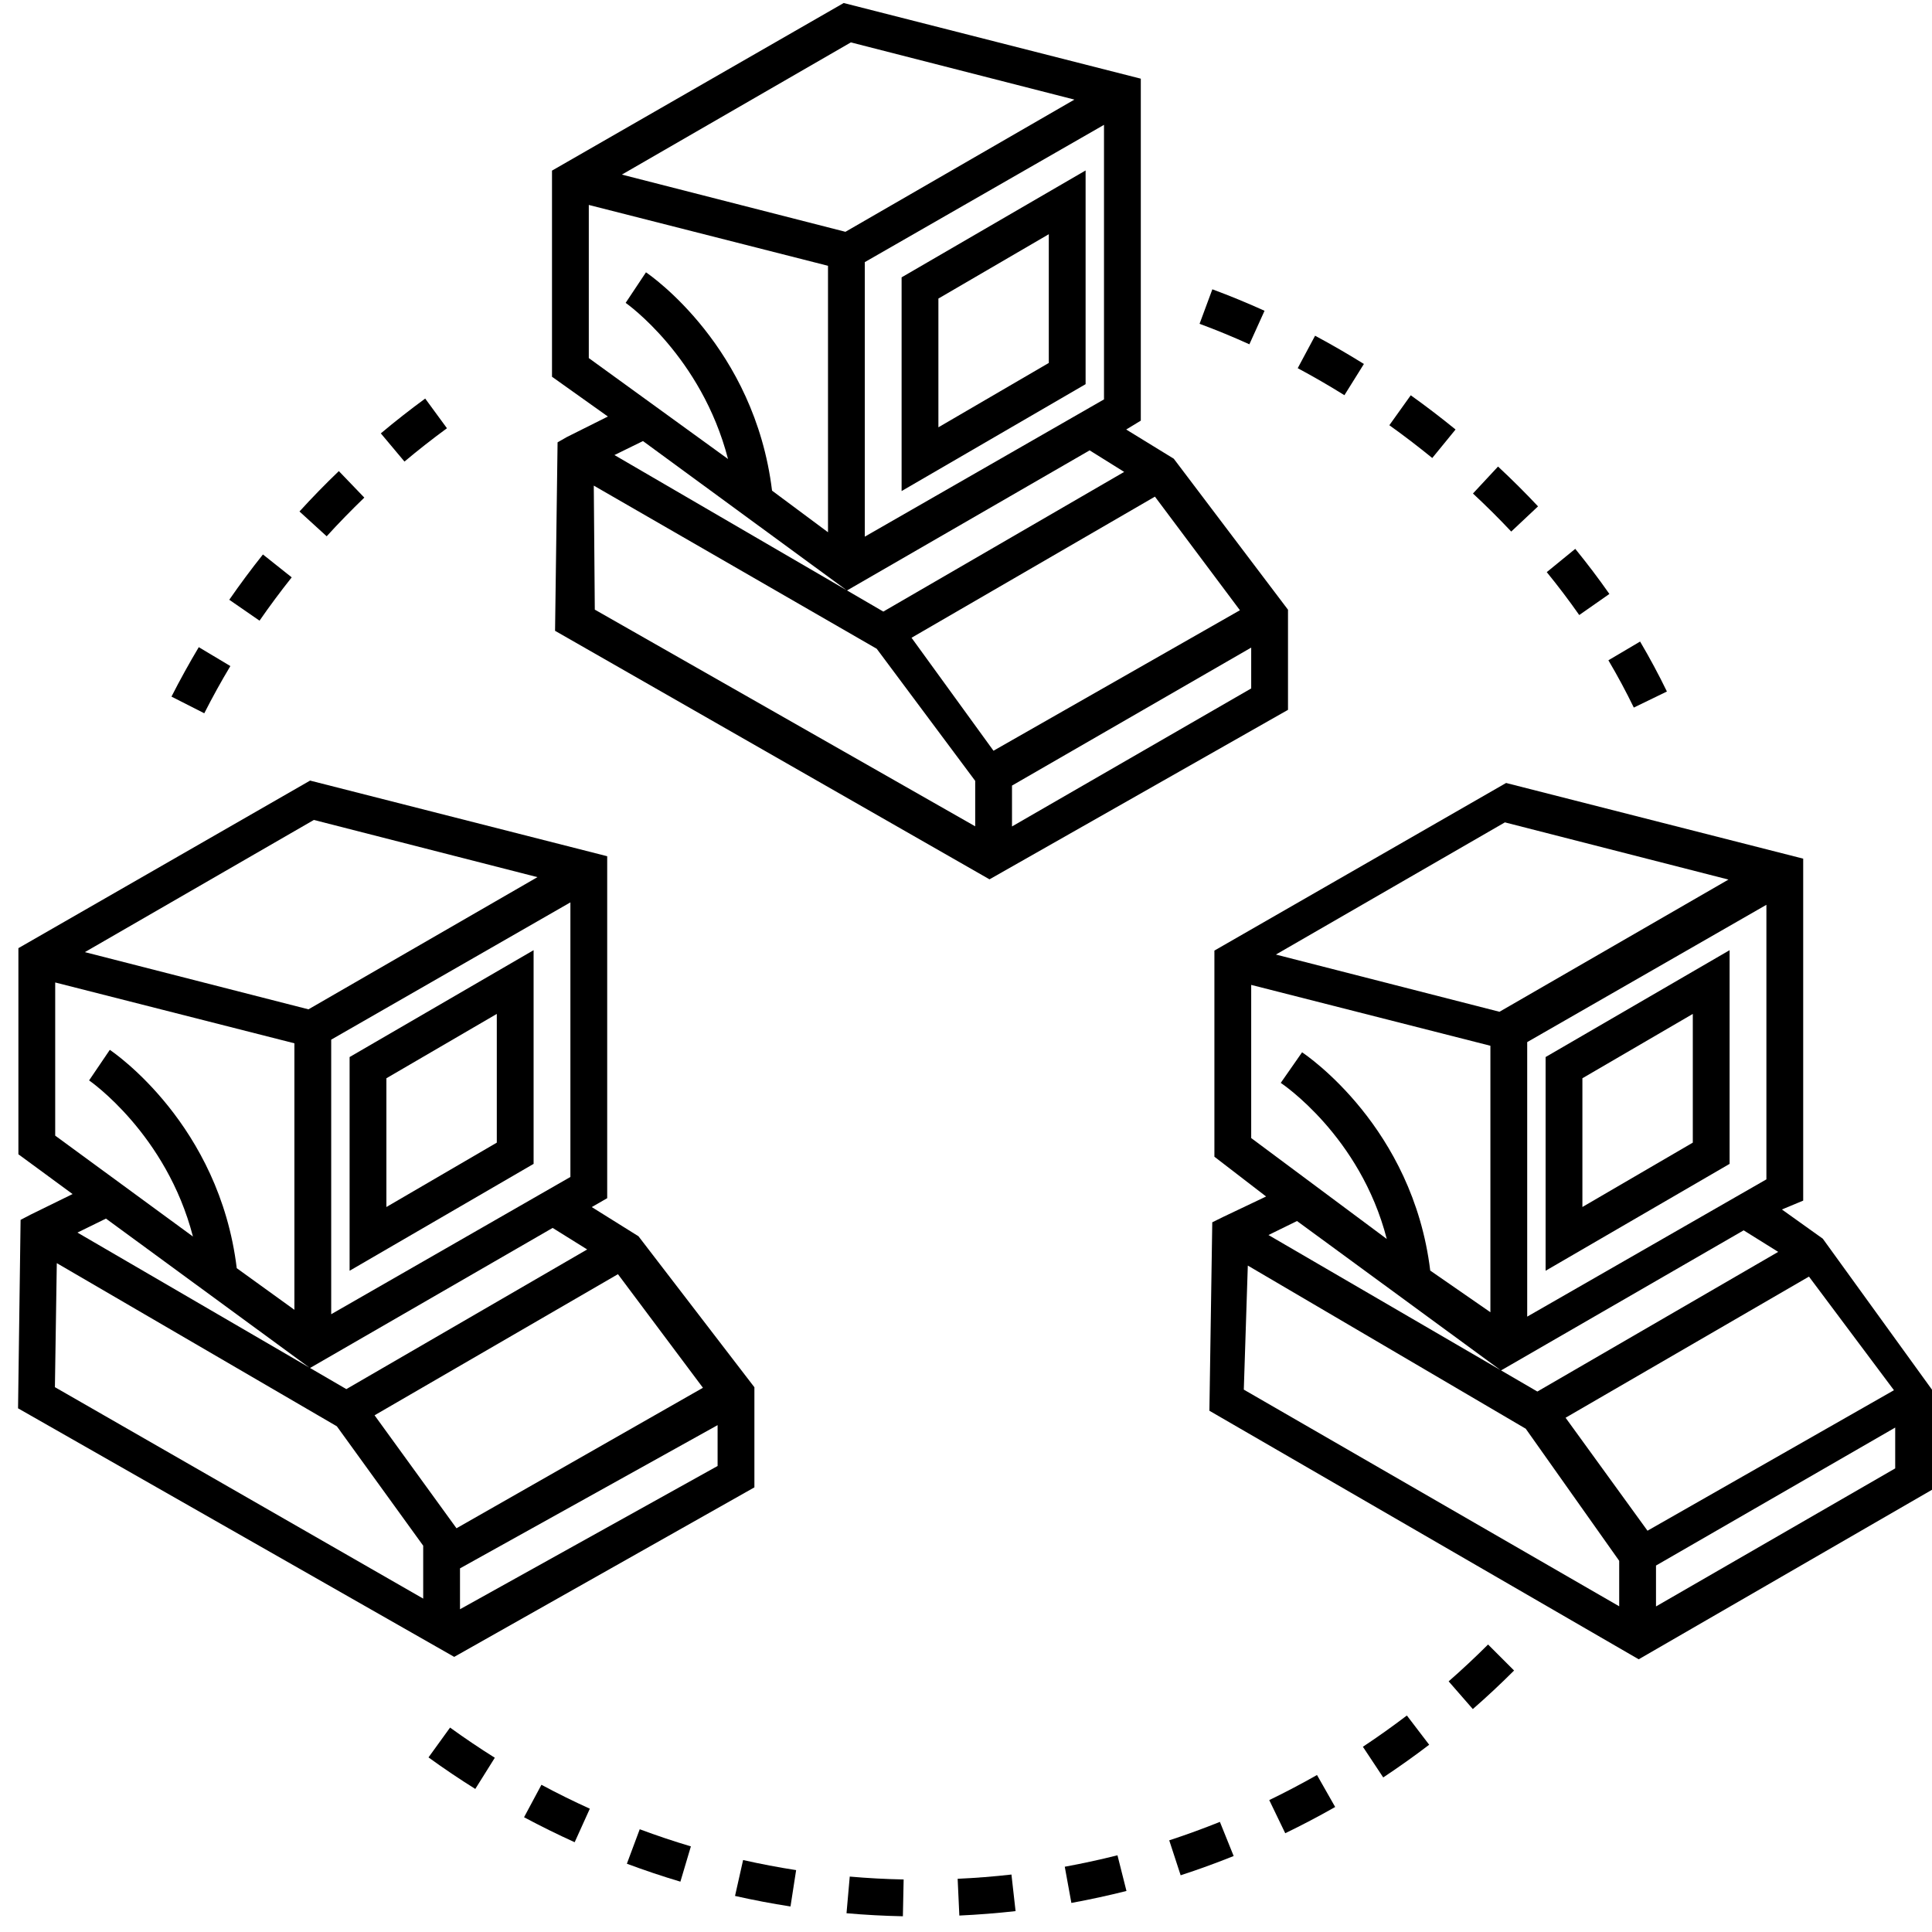
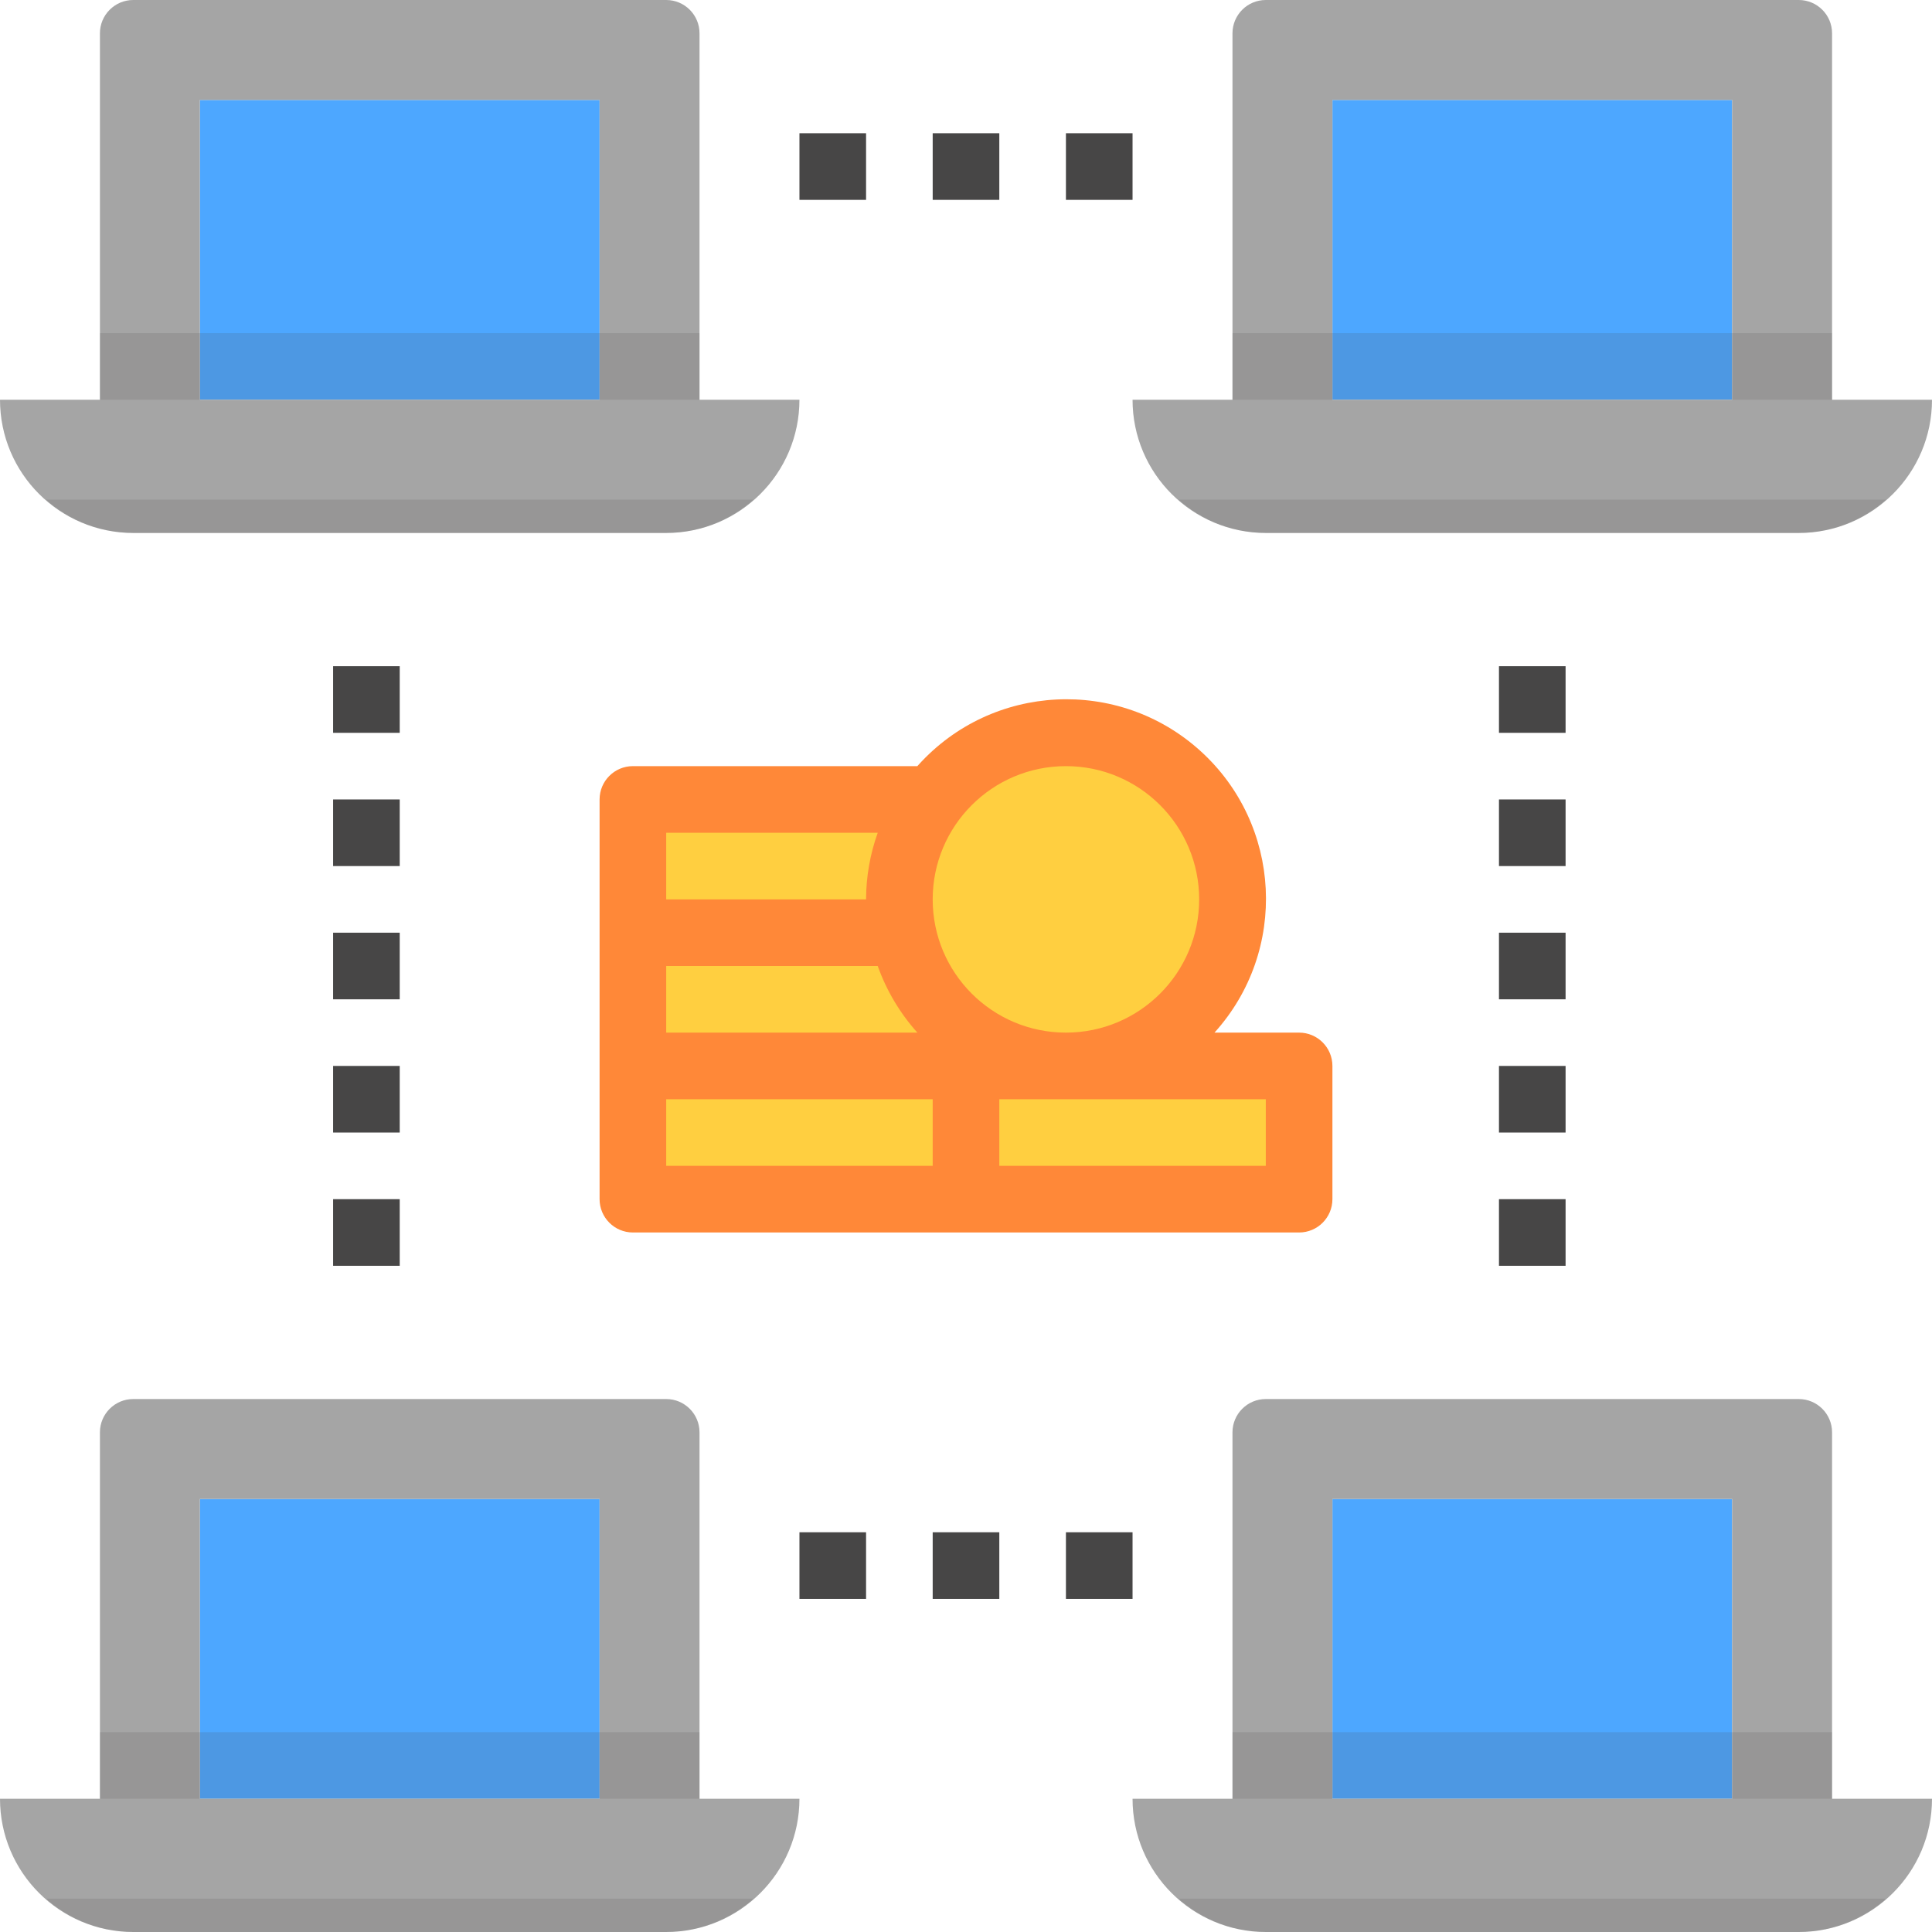
- <svg xmlns="http://www.w3.org/2000/svg" height="300px" width="300px" fill="#000000" viewBox="0 0 105 105" version="1.1" x="0px" y="0px">
-   <g stroke="none" stroke-width="1" fill="none" fill-rule="evenodd">
-     <g fill="#000000">
-       <path d="M51,16.226 L57,12.729 L57,19.725 L51,23.223 L51,16.226 Z M59,20.879 L59,9.264 L49,15.073 L49,26.688 L59,20.879 Z" />
-       <path d="M86,58.601 L92,55.104 L92,62.1 L86,65.598 L86,58.601 Z M94,63.254 L94,51.64 L84,57.448 L84,69.063 L94,63.254 Z" />
-       <path d="M21,58.601 L27,55.104 L27,62.1 L21,65.598 L21,58.601 Z M29,63.254 L29,51.64 L19,57.448 L19,69.063 L29,63.254 Z" />
-       <path d="M46.01,32.076 L33.394,24.731 L34.944,23.971 L46.01,32.076 Z M32,11.138 L45,14.445 L45,28.927 L41.959,26.665 C41.01,18.874 35.354,14.966 35.107,14.8 L34.003,16.46 C34.051,16.493 38.122,19.369 39.566,24.945 L32,19.461 L32,11.138 Z M46.243,2.304 L58.392,5.413 L45.948,12.598 L33.797,9.489 L46.243,2.304 Z M60,6.785 L60,21.706 L47,29.166 L47,14.246 L60,6.785 Z M61.096,25.647 L48.006,33.238 L46.034,32.09 L59.219,24.476 L61.096,25.647 Z M67.387,33.165 L53.994,40.801 L49.54,34.661 L62.768,26.991 L67.387,33.165 Z M55,44.916 L55,42.695 L68,35.195 L68,37.415 L55,44.916 Z M32.271,26.392 L47.648,35.259 L53,42.438 L53,44.909 L32.326,33.132 L32.271,26.392 Z M30.303,24.04 L30.166,34.283 L53.777,47.79 L70,38.578 L70,33.137 L63.792,24.93 L61.207,23.343 L62,22.861 L62,4.276 L45.853,0.164 L30,9.273 L30,20.475 L33.037,22.637 L30.811,23.75 L30.303,24.04 Z" />
-       <path d="M16.816,74.327 L4.209,66.988 L5.759,66.228 L16.816,74.327 Z M3,53.395 L16,56.701 L16,71.185 L12.867,68.923 C11.919,61.132 6.215,57.223 5.968,57.057 L4.842,58.718 C4.889,58.75 9.042,61.627 10.486,67.203 L3,61.719 L3,53.395 Z M17.058,44.562 L29.209,47.671 L16.764,54.855 L4.613,51.746 L17.058,44.562 Z M31,49.042 L31,63.965 L18,71.425 L18,56.503 L31,49.042 Z M31.912,67.905 L18.823,75.495 L16.85,74.347 L30.035,66.735 L31.912,67.905 Z M38.203,75.423 L24.809,83.058 L20.357,76.918 L33.584,69.249 L38.203,75.423 Z M25,87.459 L25,85.237 L39,77.453 L39,79.673 L25,87.459 Z M3.087,68.649 L18.307,77.516 L23,84.005 L23,86.881 L2.984,75.389 L3.087,68.649 Z M1.119,66.297 L0.981,76.539 L24.685,90.048 L41,80.835 L41,75.394 L34.7,67.188 L32.161,65.602 L33,65.119 L33,46.534 L16.853,42.423 L1,51.53 L1,62.733 L3.945,64.894 L1.673,66.008 L1.119,66.297 Z" />
-       <path d="M90,87.306 L90,85.084 L103,77.585 L103,79.804 L90,87.306 Z M67.816,68.781 L82.921,77.648 L88,84.827 L88,87.299 L67.598,75.523 L67.816,68.781 Z M81.55,74.462 L68.939,67.121 L70.49,66.36 L81.55,74.462 Z M68,53.527 L81,56.835 L81,71.317 L77.73,69.053 C76.783,61.263 71.012,57.356 70.765,57.19 L69.606,58.852 C69.654,58.884 73.926,61.734 75.368,67.335 L68,61.851 L68,53.527 Z M81.788,44.694 L93.938,47.803 L81.493,54.988 L69.342,51.878 L81.788,44.694 Z M96,49.174 L96,64.096 L83,71.556 L83,56.636 L96,49.174 Z M96.641,68.037 L83.552,75.627 L81.58,74.479 L94.764,66.866 L96.641,68.037 Z M102.932,75.555 L89.538,83.191 L85.086,77.051 L98.313,69.38 L102.932,75.555 Z M99.065,67.32 L96.843,65.733 L98,65.251 L98,46.666 L81.853,42.553 L66,51.662 L66,62.865 L68.81,65.027 L66.47,66.14 L65.884,66.429 L65.728,76.671 L89.06,90.179 L105,80.966 L105,75.527 L99.065,67.32 Z" />
-       <path d="M46.006,103.98 C47.014,104.069 48.045,104.124 49.07,104.145 L49.111,102.145 C48.13,102.126 47.145,102.073 46.182,101.988 L46.006,103.98 Z" />
-       <path d="M68.981,97.831 L69.85,99.632 C70.757,99.194 71.669,98.715 72.564,98.206 L71.576,96.468 C70.719,96.954 69.847,97.412 68.981,97.831" />
-       <path d="M34.069,101.289 C35.029,101.647 36.007,101.976 36.978,102.264 L37.548,100.347 C36.621,100.071 35.686,99.758 34.768,99.416 L34.069,101.289 Z" />
-       <path d="M28.481,98.763 C29.38,99.245 30.306,99.701 31.232,100.121 L32.056,98.299 C31.171,97.898 30.287,97.462 29.426,96.999 L28.481,98.763 Z" />
-       <path d="M39.947,103.04 C40.943,103.265 41.957,103.457 42.962,103.613 L43.268,101.637 C42.308,101.488 41.339,101.304 40.386,101.089 L39.947,103.04 Z" />
-       <path d="M23.288,95.511 C24.118,96.112 24.974,96.689 25.831,97.225 L26.892,95.53 C26.073,95.017 25.255,94.465 24.46,93.89 L23.288,95.511 Z" />
-       <path d="M74.07,94.933 L75.175,96.6 C76.024,96.037 76.865,95.439 77.673,94.823 L76.46,93.234 C75.687,93.823 74.883,94.394 74.07,94.933" />
-       <path d="M52.046,102.108 L52.138,104.106 C53.156,104.059 54.185,103.978 55.194,103.865 L54.97,101.877 C54.005,101.986 53.021,102.064 52.046,102.108" />
-       <path d="M78.731,91.378 L80.045,92.884 C80.808,92.219 81.562,91.514 82.287,90.789 L80.873,89.375 C80.179,90.068 79.459,90.741 78.731,91.378" />
-       <path d="M63.545,100.018 L64.166,101.918 C65.139,101.601 66.108,101.248 67.047,100.871 L66.299,99.015 C65.401,99.376 64.476,99.714 63.545,100.018" />
-       <path d="M57.868,101.453 L58.227,103.42 C59.234,103.236 60.241,103.017 61.221,102.77 L60.732,100.831 C59.795,101.067 58.831,101.276 57.868,101.453" />
-       <path d="M68.725,16.89 C67.788,16.465 66.833,16.073 65.889,15.723 L65.194,17.598 C66.095,17.931 67.005,18.306 67.901,18.712 L68.725,16.89 Z" />
-       <path d="M74.125,19.781 C73.26,19.242 72.367,18.725 71.472,18.246 L70.528,20.01 C71.385,20.468 72.239,20.963 73.066,21.478 L74.125,19.781 Z" />
-       <path d="M83.589,27.52 C82.895,26.781 82.163,26.052 81.415,25.356 L80.052,26.821 C80.768,27.487 81.468,28.182 82.132,28.889 L83.589,27.52 Z" />
-       <path d="M79.106,23.343 C78.317,22.699 77.499,22.073 76.671,21.483 L75.508,23.11 C76.3,23.676 77.085,24.276 77.84,24.892 L79.106,23.343 Z" />
-       <path d="M88.794,38.455 L90.593,37.582 C90.148,36.665 89.657,35.752 89.136,34.867 L87.413,35.885 C87.908,36.722 88.372,37.587 88.794,38.455" />
-       <path d="M87.467,32.28 C86.886,31.45 86.262,30.626 85.612,29.829 L84.063,31.094 C84.682,31.852 85.276,32.637 85.828,33.426 L87.467,32.28 Z" />
-       <path d="M12.52,36.199 L10.803,35.172 C10.283,36.044 9.784,36.947 9.319,37.859 L11.102,38.765 C11.544,37.894 12.021,37.03 12.52,36.199" />
-       <path d="M15.854,31.378 L14.29,30.134 C13.65,30.936 13.037,31.764 12.46,32.596 L14.105,33.732 C14.655,32.938 15.243,32.146 15.854,31.378" />
-       <path d="M19.8,27.044 L18.415,25.603 C17.681,26.307 16.961,27.046 16.276,27.798 L17.754,29.146 C18.41,28.426 19.099,27.719 19.8,27.044" />
-       <path d="M24.291,23.274 L23.109,21.661 C22.285,22.264 21.474,22.901 20.697,23.553 L21.982,25.085 C22.726,24.461 23.503,23.852 24.291,23.274" />
-     </g>
+ <svg xmlns="http://www.w3.org/2000/svg" version="1.1" id="Capa_1" x="0px" y="0px" viewBox="0 0 512 512" style="enable-background:new 0 0 512 512;" xml:space="preserve">
+   <rect x="52.966" y="26.483" style="fill:#4DA7FF;" width="105.931" height="79.448" />
+   <path style="fill:#FFCF40;" d="M238.345,238.345c0.026-9.578,3.204-18.882,9.031-26.483h-79.651v35.31l0,0v35.31h114.759  C258.11,282.483,238.345,262.718,238.345,238.345z" />
+   <g>
+     <rect x="52.966" y="397.241" style="fill:#4DA7FF;" width="105.931" height="79.448" />
+     <rect x="353.103" y="397.241" style="fill:#4DA7FF;" width="105.931" height="79.448" />
+     <rect x="353.103" y="26.483" style="fill:#4DA7FF;" width="105.931" height="79.448" />
  </g>
+   <g>
+     <path style="fill:#A5A5A5;" d="M185.379,476.69v-97.103c0-4.873-3.955-8.828-8.828-8.828H35.31c-4.873,0-8.828,3.955-8.828,8.828   v97.103H0C0,496.19,15.81,512,35.31,512h141.241c19.5,0,35.31-15.81,35.31-35.31H185.379z M52.966,476.69v-79.448h105.931v79.448   H52.966z" />
+     <path style="fill:#A5A5A5;" d="M185.379,105.931V8.828c0-4.873-3.955-8.828-8.828-8.828H35.31c-4.873,0-8.828,3.955-8.828,8.828   v97.103H0c0,19.5,15.81,35.31,35.31,35.31h141.241c19.5,0,35.31-15.81,35.31-35.31H185.379z M52.966,105.931V26.483h105.931v79.448   H52.966z" />
+     <path style="fill:#A5A5A5;" d="M485.517,476.69v-97.103c0-4.873-3.955-8.828-8.828-8.828H335.448c-4.873,0-8.828,3.955-8.828,8.828   v97.103h-26.483c0,19.5,15.81,35.31,35.31,35.31H476.69c19.5,0,35.31-15.81,35.31-35.31H485.517z M353.103,476.69v-79.448h105.931   v79.448H353.103z" />
+     <path style="fill:#A5A5A5;" d="M485.517,105.931V8.828c0-4.873-3.955-8.828-8.828-8.828H335.448c-4.873,0-8.828,3.955-8.828,8.828   v97.103h-26.483c0,19.5,15.81,35.31,35.31,35.31H476.69c19.5,0,35.31-15.81,35.31-35.31H485.517z M353.103,105.931V26.483h105.931   v79.448H353.103z" />
+   </g>
+   <g>
+     <rect x="167.724" y="282.483" style="fill:#FFCF40;" width="88.276" height="35.31" />
+     <polygon style="fill:#FFCF40;" points="256,317.793 344.276,317.793 344.276,282.483 282.483,282.483 256,282.483  " />
+     <path style="fill:#FFCF40;" d="M326.621,238.345c0.071-24.302-19.571-44.059-43.882-44.129   c-13.912-0.044-27.03,6.506-35.363,17.646l0,0c-14.663,19.43-10.787,47.06,8.633,61.723c19.43,14.663,47.06,10.787,61.723-8.633   C323.513,257.28,326.63,247.94,326.621,238.345z" />
+   </g>
+   <g>
+     <rect x="326.621" y="88.276" style="opacity:0.15;fill:#474646;enable-background:new    ;" width="158.897" height="17.655" />
+     <path style="opacity:0.15;fill:#474646;enable-background:new    ;" d="M312.32,132.414c6.374,5.667,14.601,8.801,23.128,8.828   H476.69c8.527-0.026,16.755-3.16,23.128-8.828H312.32z" />
+     <rect x="26.483" y="88.276" style="opacity:0.15;fill:#474646;enable-background:new    ;" width="158.897" height="17.655" />
+     <rect x="326.621" y="459.034" style="opacity:0.15;fill:#474646;enable-background:new    ;" width="158.897" height="17.655" />
+     <rect x="26.483" y="459.034" style="opacity:0.15;fill:#474646;enable-background:new    ;" width="158.897" height="17.655" />
+     <path style="opacity:0.15;fill:#474646;enable-background:new    ;" d="M12.182,132.414c6.374,5.667,14.601,8.801,23.128,8.828   h141.241c8.527-0.026,16.755-3.16,23.128-8.828H12.182z" />
+     <path style="opacity:0.15;fill:#474646;enable-background:new    ;" d="M12.182,503.172c6.374,5.667,14.601,8.801,23.128,8.828   h141.241c8.527-0.026,16.755-3.16,23.128-8.828H12.182z" />
+     <path style="opacity:0.15;fill:#474646;enable-background:new    ;" d="M312.32,503.172c6.374,5.667,14.601,8.801,23.128,8.828   H476.69c8.527-0.026,16.755-3.16,23.128-8.828H312.32z" />
+   </g>
+   <path style="fill:#FF8838;" d="M344.276,273.655h-22.422c19.58-21.672,17.885-55.119-3.787-74.699s-55.119-17.885-74.699,3.787  c-0.088,0.097-0.177,0.194-0.256,0.291h-75.388c-4.873,0-8.828,3.955-8.828,8.828v105.931c0,4.873,3.955,8.828,8.828,8.828h176.552  c4.873,0,8.828-3.955,8.828-8.828v-35.31C353.103,277.61,349.149,273.655,344.276,273.655z M282.483,203.034  c19.5,0,35.31,15.81,35.31,35.31s-15.81,35.31-35.31,35.31s-35.31-15.81-35.31-35.31S262.983,203.034,282.483,203.034z M176.552,256  h56.055c2.322,6.515,5.888,12.509,10.505,17.655h-66.56V256z M176.552,220.69h56.055c-2.03,5.667-3.072,11.635-3.09,17.655h-52.966  V220.69z M176.552,291.31h70.621v17.655h-70.621V291.31z M335.448,308.966h-70.621V291.31h70.621V308.966z" />
+   <g>
+     <path style="fill:#474646;" d="M300.138,52.966h-17.655V35.31h17.655V52.966z M264.828,52.966h-17.655V35.31h17.655V52.966z    M229.517,52.966h-17.655V35.31h17.655V52.966z" />
+     <path style="fill:#474646;" d="M105.931,335.448H88.276v-17.655h17.655V335.448z M105.931,300.138H88.276v-17.655h17.655V300.138z    M105.931,264.828H88.276v-17.655h17.655V264.828z M105.931,229.517H88.276v-17.655h17.655V229.517z M105.931,194.207H88.276   v-17.655h17.655V194.207z" />
+     <path style="fill:#474646;" d="M300.138,423.724h-17.655v-17.655h17.655V423.724z M264.828,423.724h-17.655v-17.655h17.655V423.724   z M229.517,423.724h-17.655v-17.655h17.655V423.724z" />
+     <path style="fill:#474646;" d="M414.897,335.448h-17.655v-17.655h17.655V335.448z M414.897,300.138h-17.655v-17.655h17.655V300.138   z M414.897,264.828h-17.655v-17.655h17.655V264.828z M414.897,229.517h-17.655v-17.655h17.655V229.517z M414.897,194.207h-17.655   v-17.655h17.655V194.207z" />
+   </g>
+   <g>
+ </g>
+   <g>
+ </g>
+   <g>
+ </g>
+   <g>
+ </g>
+   <g>
+ </g>
+   <g>
+ </g>
+   <g>
+ </g>
+   <g>
+ </g>
+   <g>
+ </g>
+   <g>
+ </g>
+   <g>
+ </g>
+   <g>
+ </g>
+   <g>
+ </g>
+   <g>
+ </g>
+   <g>
+ </g>
</svg>
